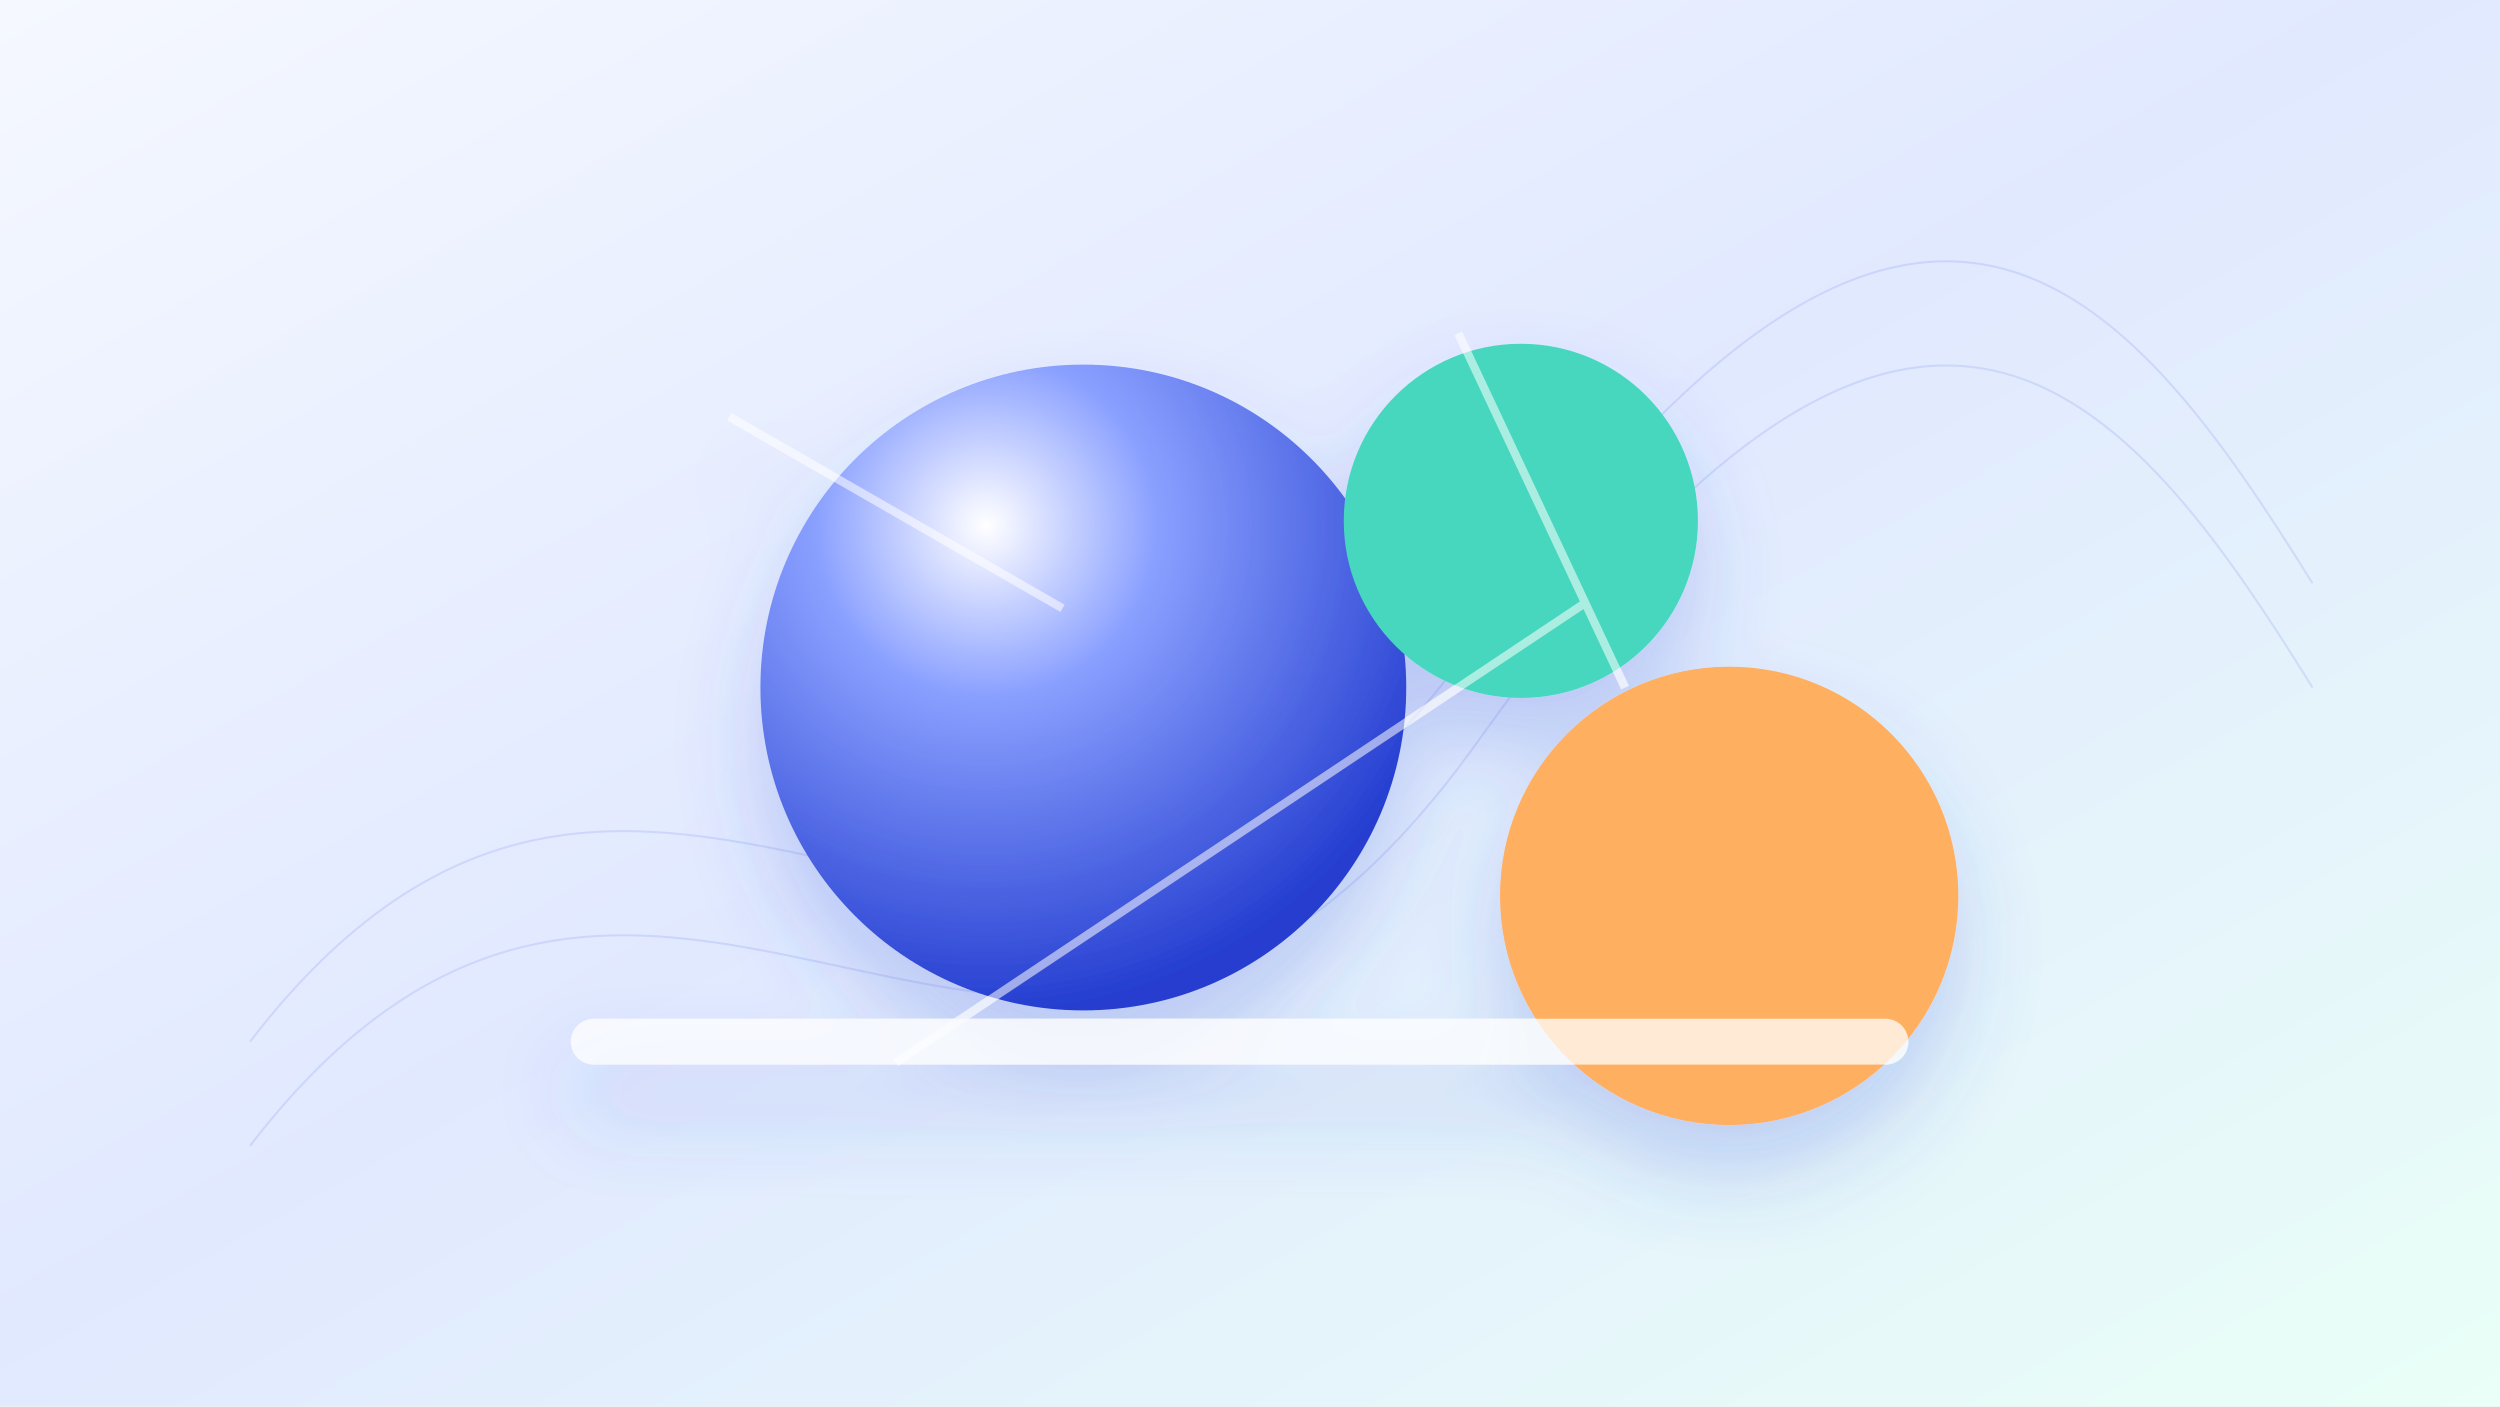
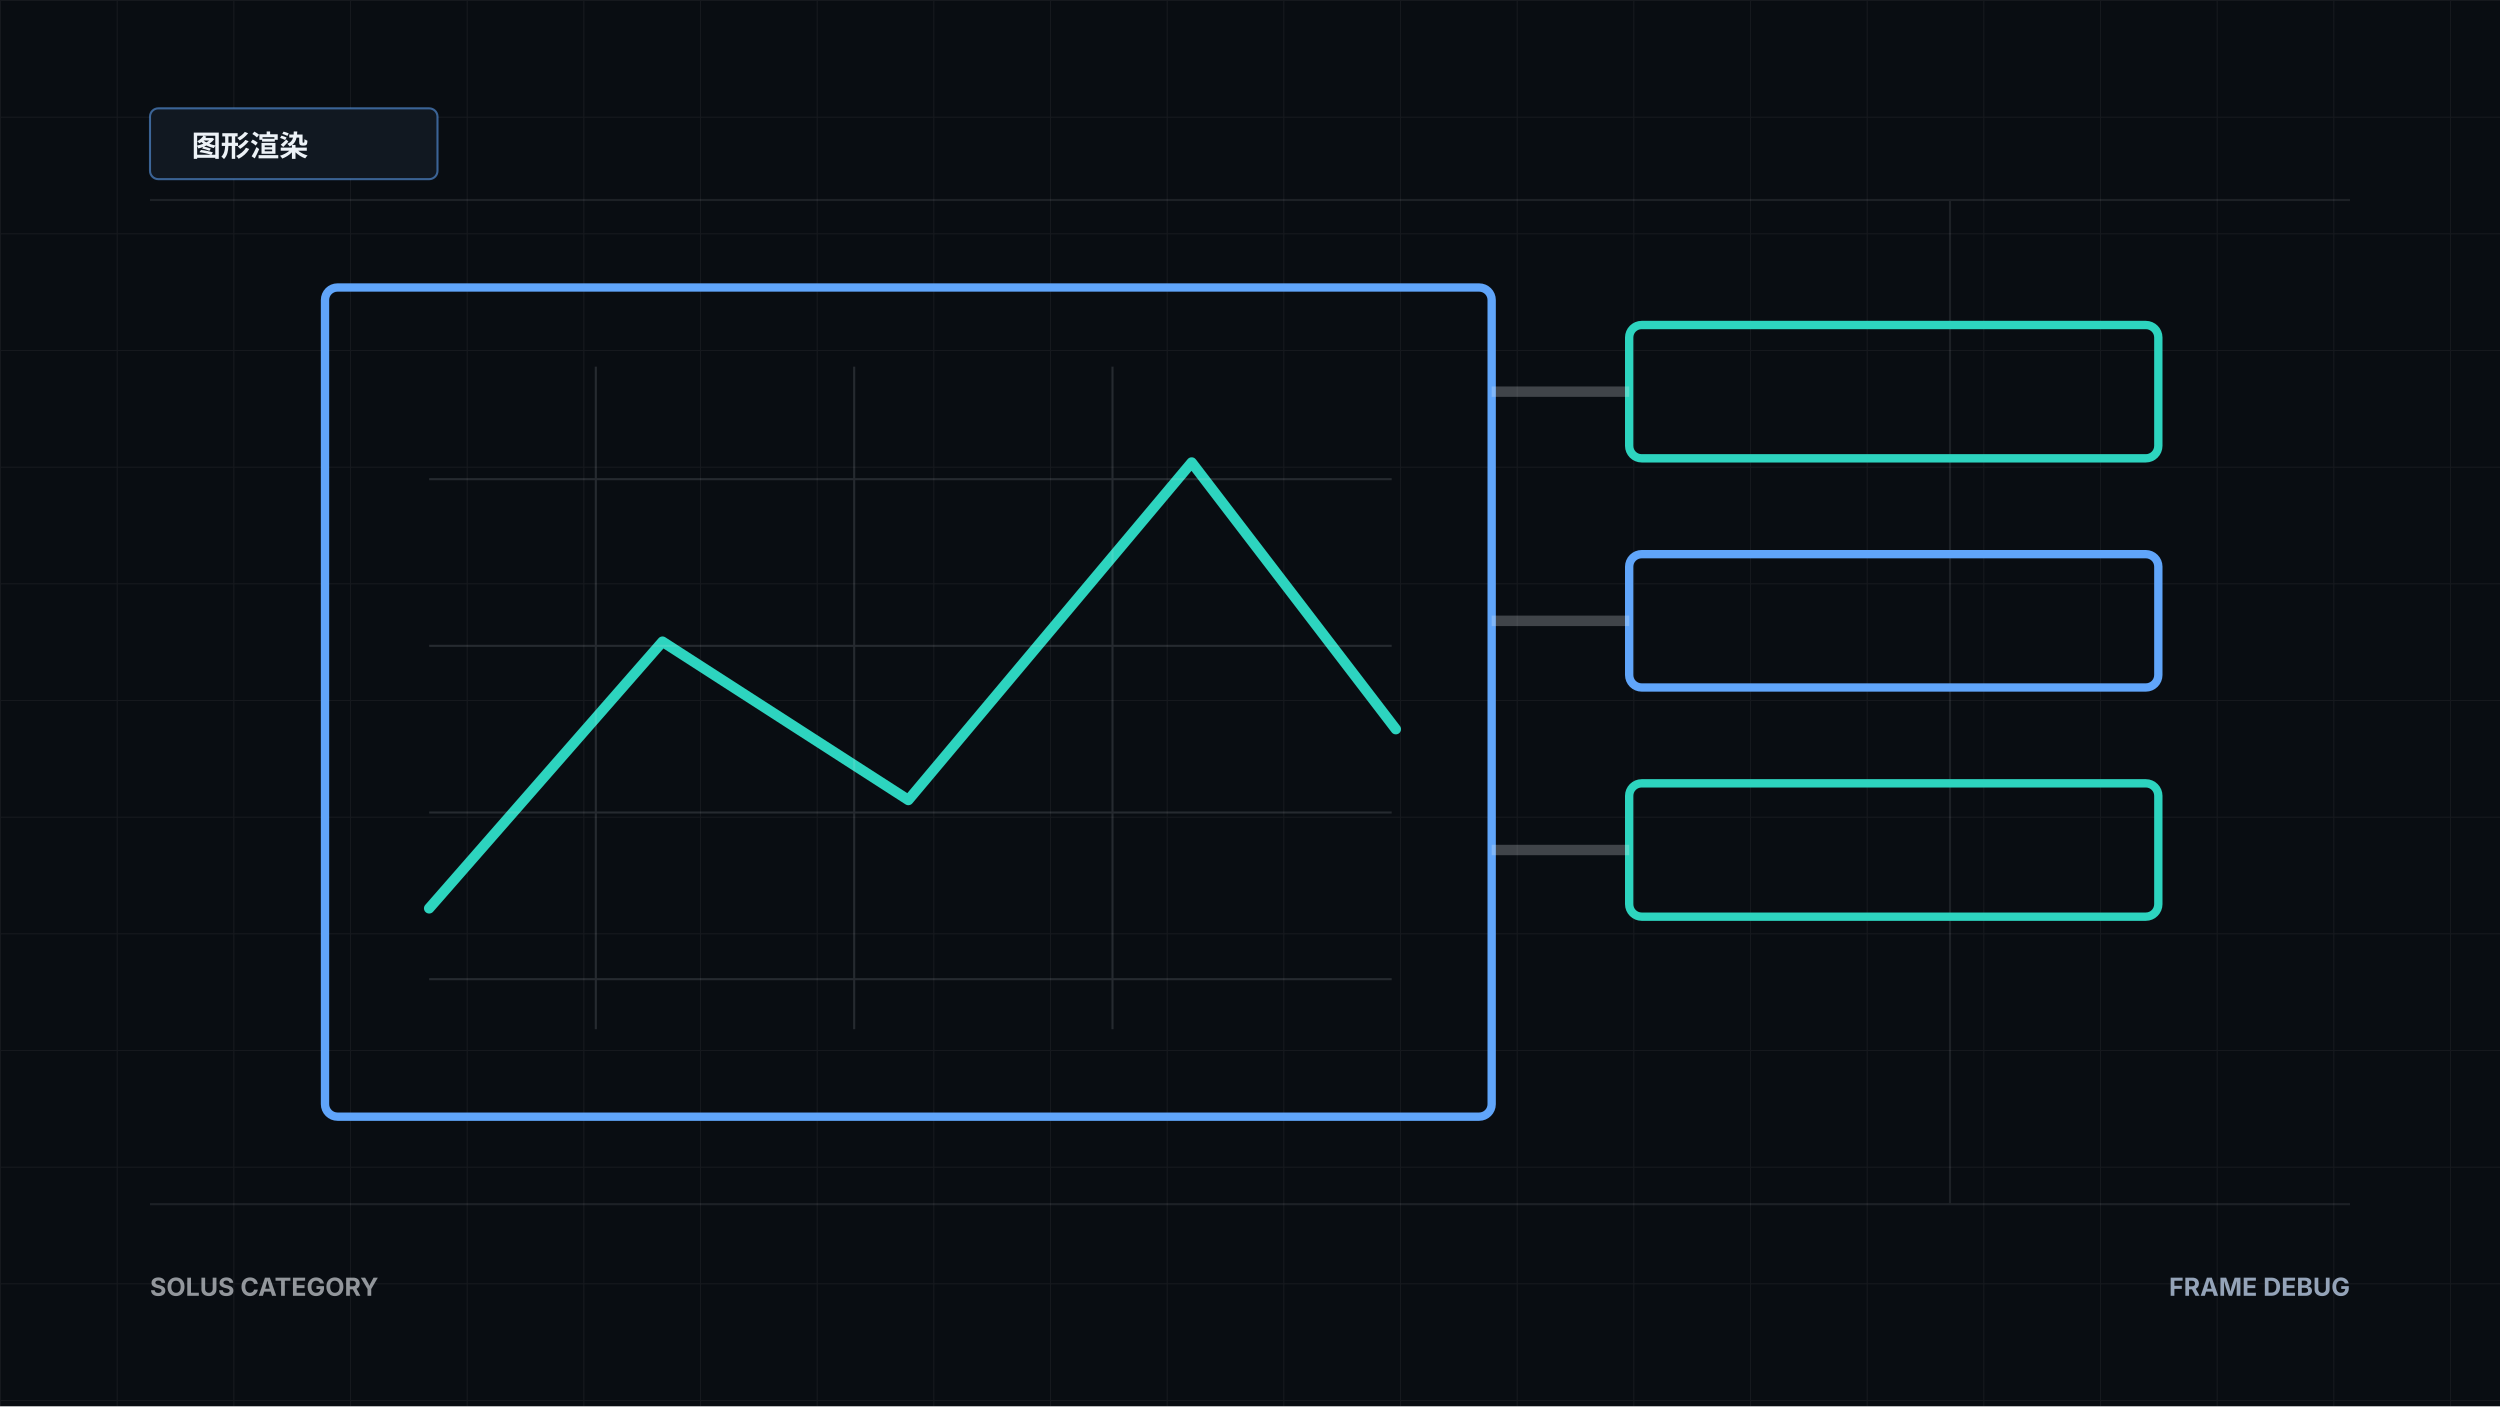
- <svg xmlns="http://www.w3.org/2000/svg" viewBox="0 0 1200 675" role="img" aria-label="Rendering cover">
+ <svg xmlns="http://www.w3.org/2000/svg" viewBox="0 0 1200 675" role="img" aria-label="Rendering category cover">
  <defs>
-     <linearGradient id="bg" x1="0" y1="0" x2="1" y2="1">
-       <stop offset="0" stop-color="#f5f8ff" />
-       <stop offset=".48" stop-color="#e1e9ff" />
-       <stop offset="1" stop-color="#e9fff7" />
-     </linearGradient>
-     <radialGradient id="sphere" cx=".35" cy=".25" r=".75">
-       <stop offset="0" stop-color="#fff" />
-       <stop offset=".35" stop-color="#8aa0ff" />
-       <stop offset="1" stop-color="#253ed0" />
-     </radialGradient>
-     <filter id="shadow" x="-40%" y="-40%" width="180%" height="180%">
-       <feDropShadow dx="0" dy="24" stdDeviation="20" flood-color="#3650d8" flood-opacity=".23" />
-     </filter>
+     <pattern id="grid" width="56" height="56" patternUnits="userSpaceOnUse">
+       <path d="M56 0H0v56" fill="none" stroke="#edf2f7" stroke-opacity=".055" />
+     </pattern>
  </defs>
-   <rect width="1200" height="675" fill="url(#bg)" />
-   <g stroke="#4257dd" stroke-opacity=".14" fill="none">
-     <path d="M120 500C320 240 500 600 710 305S1020 135 1110 280" />
-     <path d="M120 550C320 290 500 650 710 355s310-170 400-25" />
+   <rect width="1200" height="675" fill="#090d12" />
+   <rect width="1200" height="675" fill="url(#grid)" />
+   <path d="M72 96h1056M72 578h1056M936 96v482" stroke="#edf2f7" stroke-opacity=".09" />
+   <g fill="none" stroke-linejoin="round">
+     <rect x="156" y="138" width="560" height="398" rx="6" stroke="#60a5fa" stroke-width="4" />
+     <path d="M206 436L318 308l118 76 136-162 98 128" stroke="#2dd4bf" stroke-width="5" stroke-linecap="round" />
+     <path d="M206 470h462M206 390h462M206 310h462M206 230h462M286 176v318M410 176v318M534 176v318" stroke="#edf2f7" stroke-opacity=".13" />
+     <rect x="782" y="156" width="254" height="64" rx="6" stroke="#2dd4bf" stroke-width="4" />
+     <rect x="782" y="266" width="254" height="64" rx="6" stroke="#60a5fa" stroke-width="4" />
+     <rect x="782" y="376" width="254" height="64" rx="6" stroke="#2dd4bf" stroke-width="4" />
+     <path d="M716 188h66M716 298h66M716 408h66" stroke="#edf2f7" stroke-opacity=".24" stroke-width="5" />
  </g>
-   <g filter="url(#shadow)">
-     <circle cx="520" cy="330" r="155" fill="url(#sphere)" />
-     <circle cx="730" cy="250" r="85" fill="#46d7bf" />
-     <circle cx="830" cy="430" r="110" fill="#ffaf61" />
-     <path d="M285 500h620" stroke="#fff" stroke-width="22" stroke-linecap="round" opacity=".74" />
-     <path d="M350 200l160 92M700 160l80 170M430 510l330-220" stroke="#fff" stroke-width="4" opacity=".55" />
+   <g font-family="Inter, Microsoft YaHei, Arial" letter-spacing="0">
+     <rect x="72" y="52" width="138" height="34" rx="4" fill="#111821" stroke="#60a5fa" stroke-opacity=".55" />
+     <text x="92" y="75" fill="#edf2f7" font-size="14" font-weight="700">图形渲染</text>
+     <text x="72" y="622" fill="#edf2f7" font-size="12" font-weight="700" opacity=".6">SOLUS CATEGORY</text>
+     <text x="1128" y="622" text-anchor="end" fill="#94a3b8" font-size="12" font-weight="700">FRAME DEBUG</text>
  </g>
</svg>
